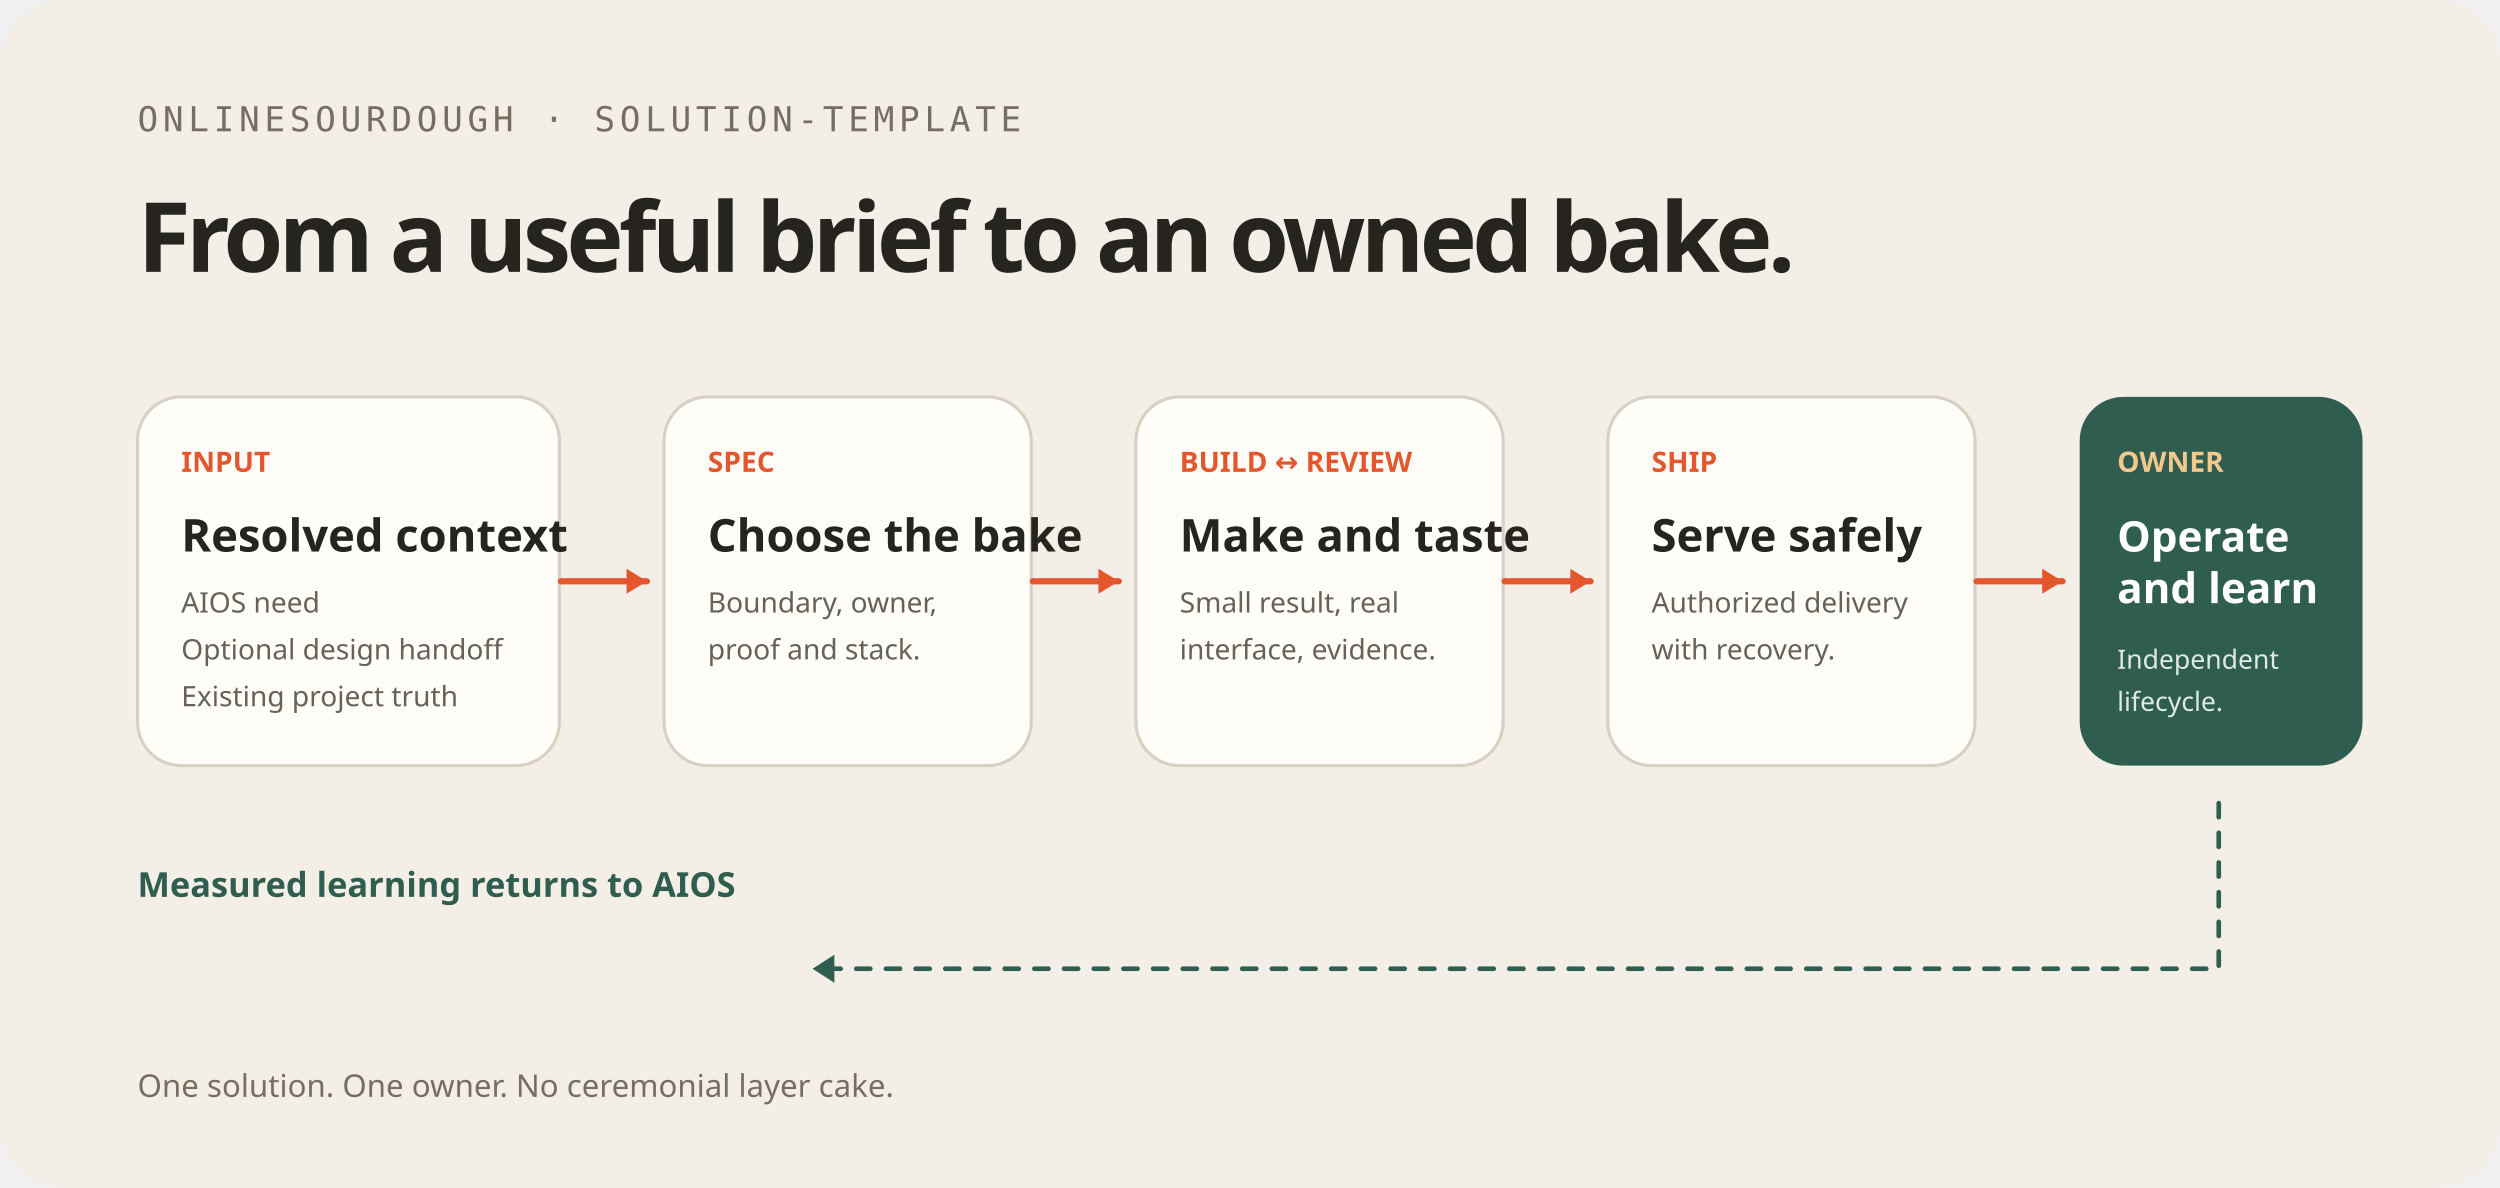
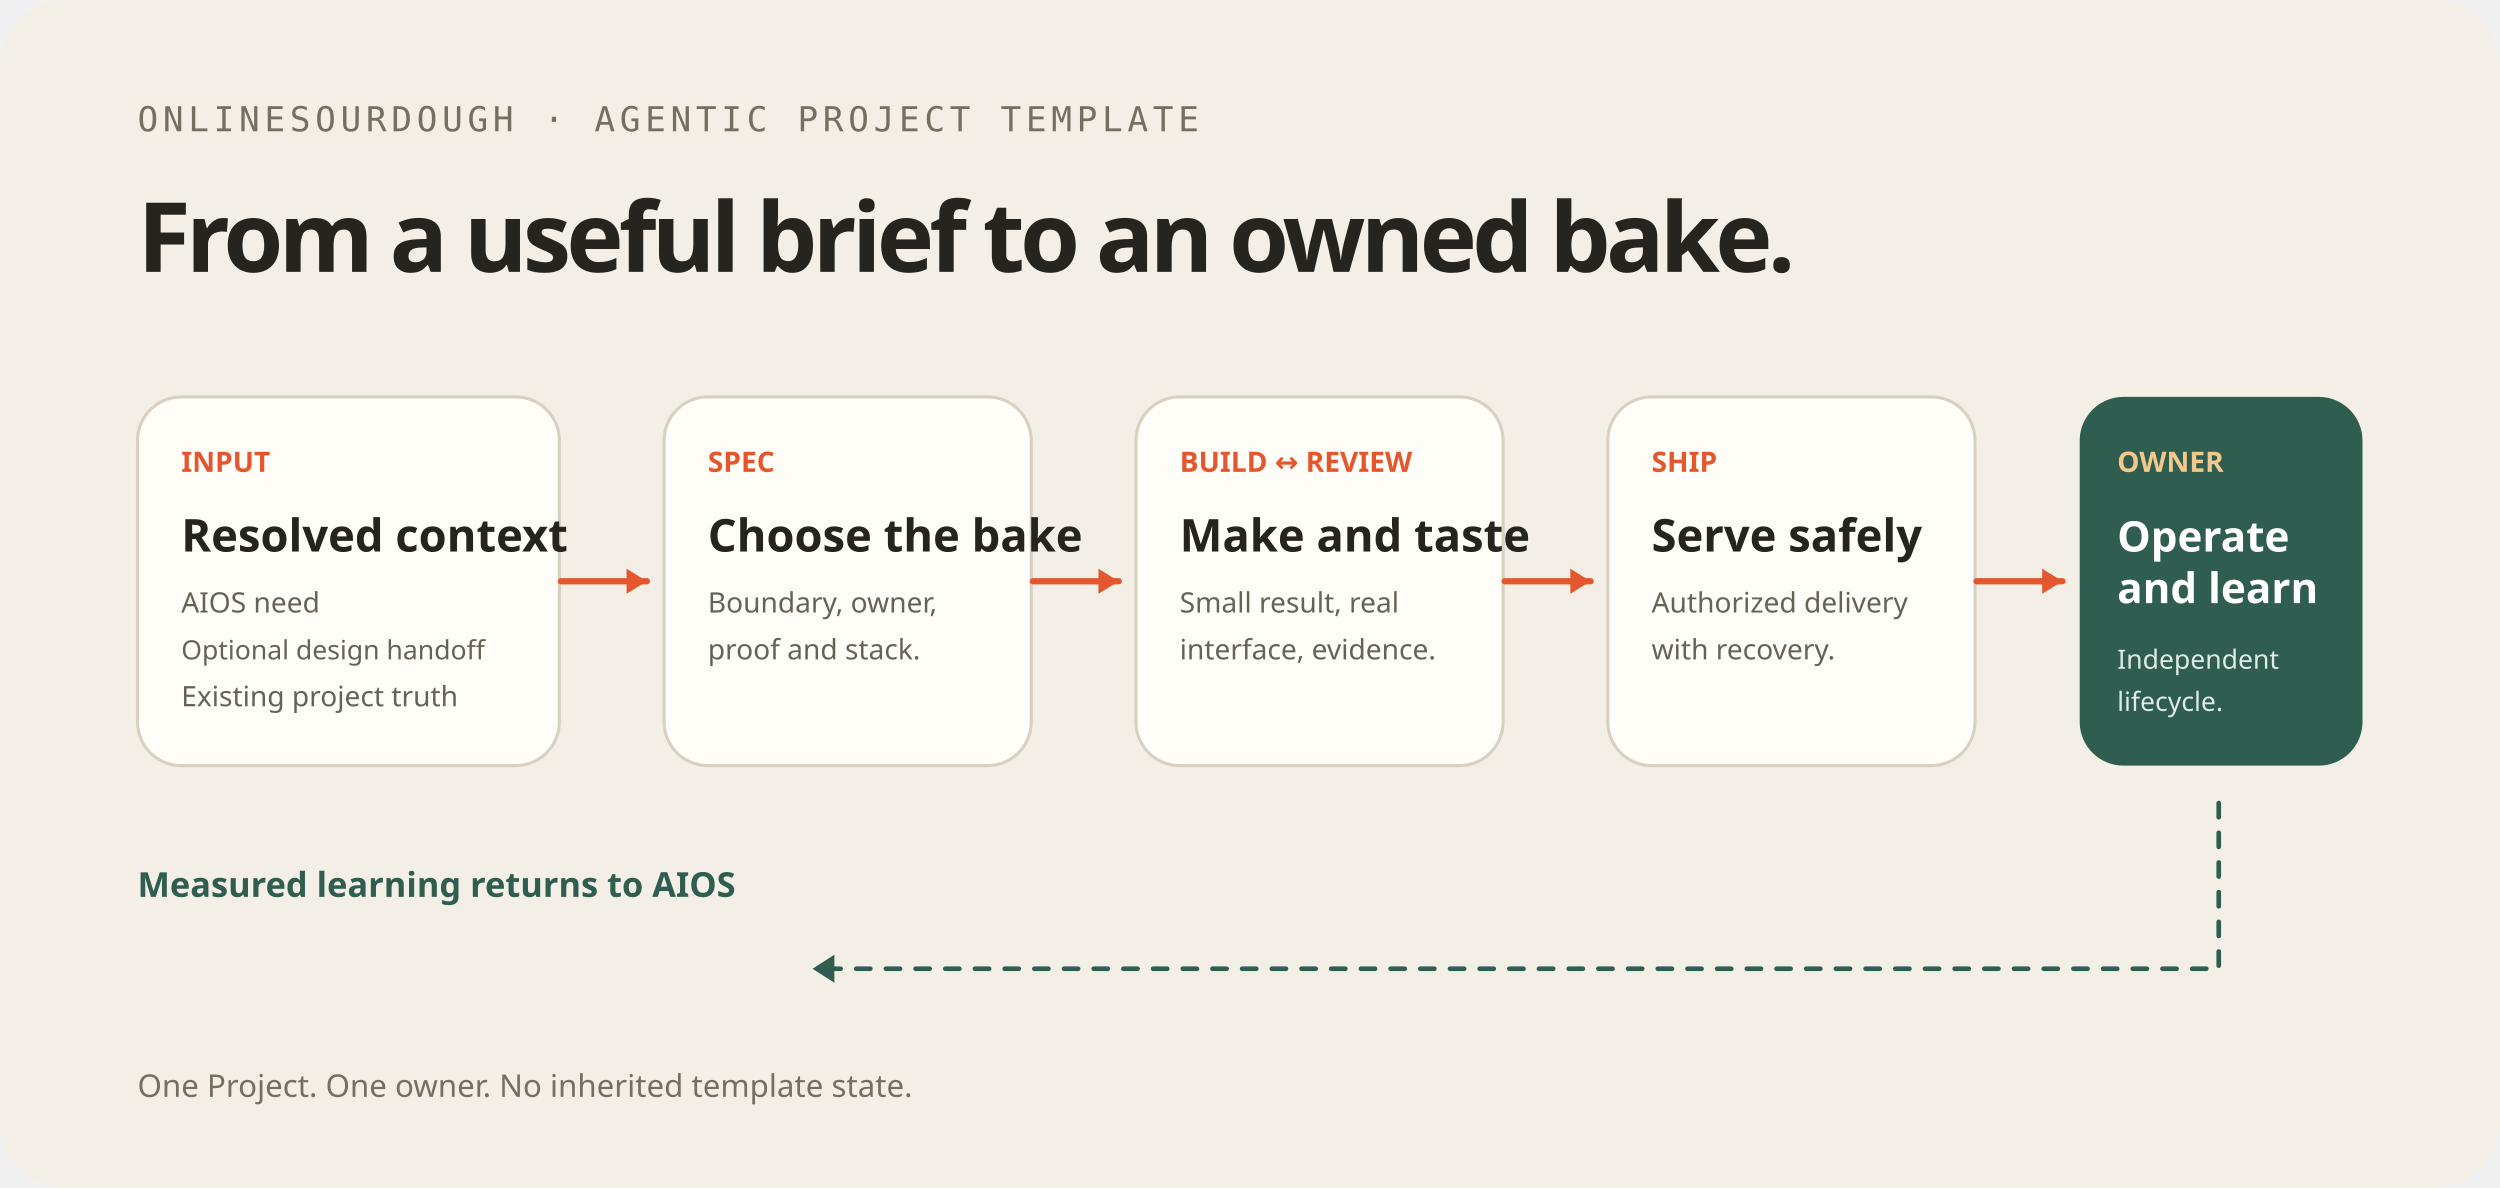
<svg xmlns="http://www.w3.org/2000/svg" width="1600" height="760" viewBox="0 0 1600 760" role="img" aria-labelledby="title desc">
  <rect width="1600" height="760" rx="42" fill="#f3efe6" />
-   <text x="88" y="84" fill="#756f62" font-family="ui-monospace,monospace" font-size="22" letter-spacing="3">ONLINESOURDOUGH · SOLUTION-TEMPLATE</text>
+   <text x="88" y="84" fill="#756f62" font-family="ui-monospace,monospace" font-size="22" letter-spacing="3">ONLINESOURDOUGH · AGENTIC PROJECT TEMPLATE</text>
  <text x="88" y="174" fill="#25241f" font-family="ui-sans-serif,system-ui" font-size="62" font-weight="750" letter-spacing="-3">From a useful brief to an owned bake.</text>
  <g font-family="ui-sans-serif,system-ui">
    <g transform="translate(88 254)">
      <rect width="270" height="236" rx="28" fill="#fffdf8" stroke="#d8d1c3" stroke-width="2" />
      <text x="28" y="48" fill="#e4572e" font-size="18" font-weight="700">INPUT</text>
      <text x="28" y="99" fill="#25241f" font-size="29" font-weight="700">Resolved context</text>
      <text x="28" y="138" fill="#666257" font-size="18">AIOS need</text>
-       <text x="28" y="168" fill="#666257" font-size="18">Optional design handoff</text>
+       <text x="28" y="168" fill="#666257" font-size="17">Optional design handoff</text>
      <text x="28" y="198" fill="#666257" font-size="18">Existing project truth</text>
    </g>
    <g transform="translate(425 254)">
      <rect width="235" height="236" rx="28" fill="#fffdf8" stroke="#d8d1c3" stroke-width="2" />
      <text x="28" y="48" fill="#e4572e" font-size="18" font-weight="700">SPEC</text>
      <text x="28" y="99" fill="#25241f" font-size="29" font-weight="700">Choose the bake</text>
      <text x="28" y="138" fill="#666257" font-size="18">Boundary, owner,</text>
      <text x="28" y="168" fill="#666257" font-size="18">proof and stack.</text>
    </g>
    <g transform="translate(727 254)">
      <rect width="235" height="236" rx="28" fill="#fffdf8" stroke="#d8d1c3" stroke-width="2" />
      <text x="28" y="48" fill="#e4572e" font-size="18" font-weight="700">BUILD ↔ REVIEW</text>
      <text x="28" y="99" fill="#25241f" font-size="29" font-weight="700">Make and taste</text>
      <text x="28" y="138" fill="#666257" font-size="18">Small result, real</text>
      <text x="28" y="168" fill="#666257" font-size="18">interface, evidence.</text>
    </g>
    <g transform="translate(1029 254)">
      <rect width="235" height="236" rx="28" fill="#fffdf8" stroke="#d8d1c3" stroke-width="2" />
      <text x="28" y="48" fill="#e4572e" font-size="18" font-weight="700">SHIP</text>
      <text x="28" y="99" fill="#25241f" font-size="29" font-weight="700">Serve safely</text>
      <text x="28" y="138" fill="#666257" font-size="18">Authorized delivery</text>
      <text x="28" y="168" fill="#666257" font-size="18">with recovery.</text>
    </g>
    <g transform="translate(1331 254)">
      <rect width="181" height="236" rx="28" fill="#2f5d50" />
      <text x="24" y="48" fill="#f3c98b" font-size="18" font-weight="700">OWNER</text>
      <text x="24" y="99" fill="#ffffff" font-size="27" font-weight="700">Operate</text>
      <text x="24" y="132" fill="#ffffff" font-size="27" font-weight="700">and learn</text>
      <text x="24" y="174" fill="#dfeae5" font-size="17">Independent</text>
      <text x="24" y="201" fill="#dfeae5" font-size="17">lifecycle.</text>
    </g>
  </g>
  <g fill="none" stroke="#e4572e" stroke-width="4" stroke-linecap="round">
    <path d="M359 372H414" />
    <path d="M661 372H716" />
    <path d="M963 372H1018" />
    <path d="M1265 372H1320" />
  </g>
  <g fill="#e4572e">
    <path d="m414 372-13-8v16z" />
    <path d="m716 372-13-8v16z" />
    <path d="m1018 372-13-8v16z" />
    <path d="m1320 372-13-8v16z" />
  </g>
  <text x="88" y="574" fill="#2f5d50" font-family="ui-sans-serif,system-ui" font-size="22" font-weight="700">Measured learning returns to AIOS</text>
  <path d="M1420 514V620H520" fill="none" stroke="#2f5d50" stroke-width="3" stroke-linecap="round" stroke-dasharray="9 10" />
  <path d="m520 620 14-9v18z" fill="#2f5d50" />
-   <text x="88" y="702" fill="#756f62" font-family="ui-sans-serif,system-ui" font-size="20">One solution. One owner. No ceremonial layer cake.</text>
+   <text x="88" y="702" fill="#756f62" font-family="ui-sans-serif,system-ui" font-size="20">One Project. One owner. No inherited template state.</text>
</svg>
